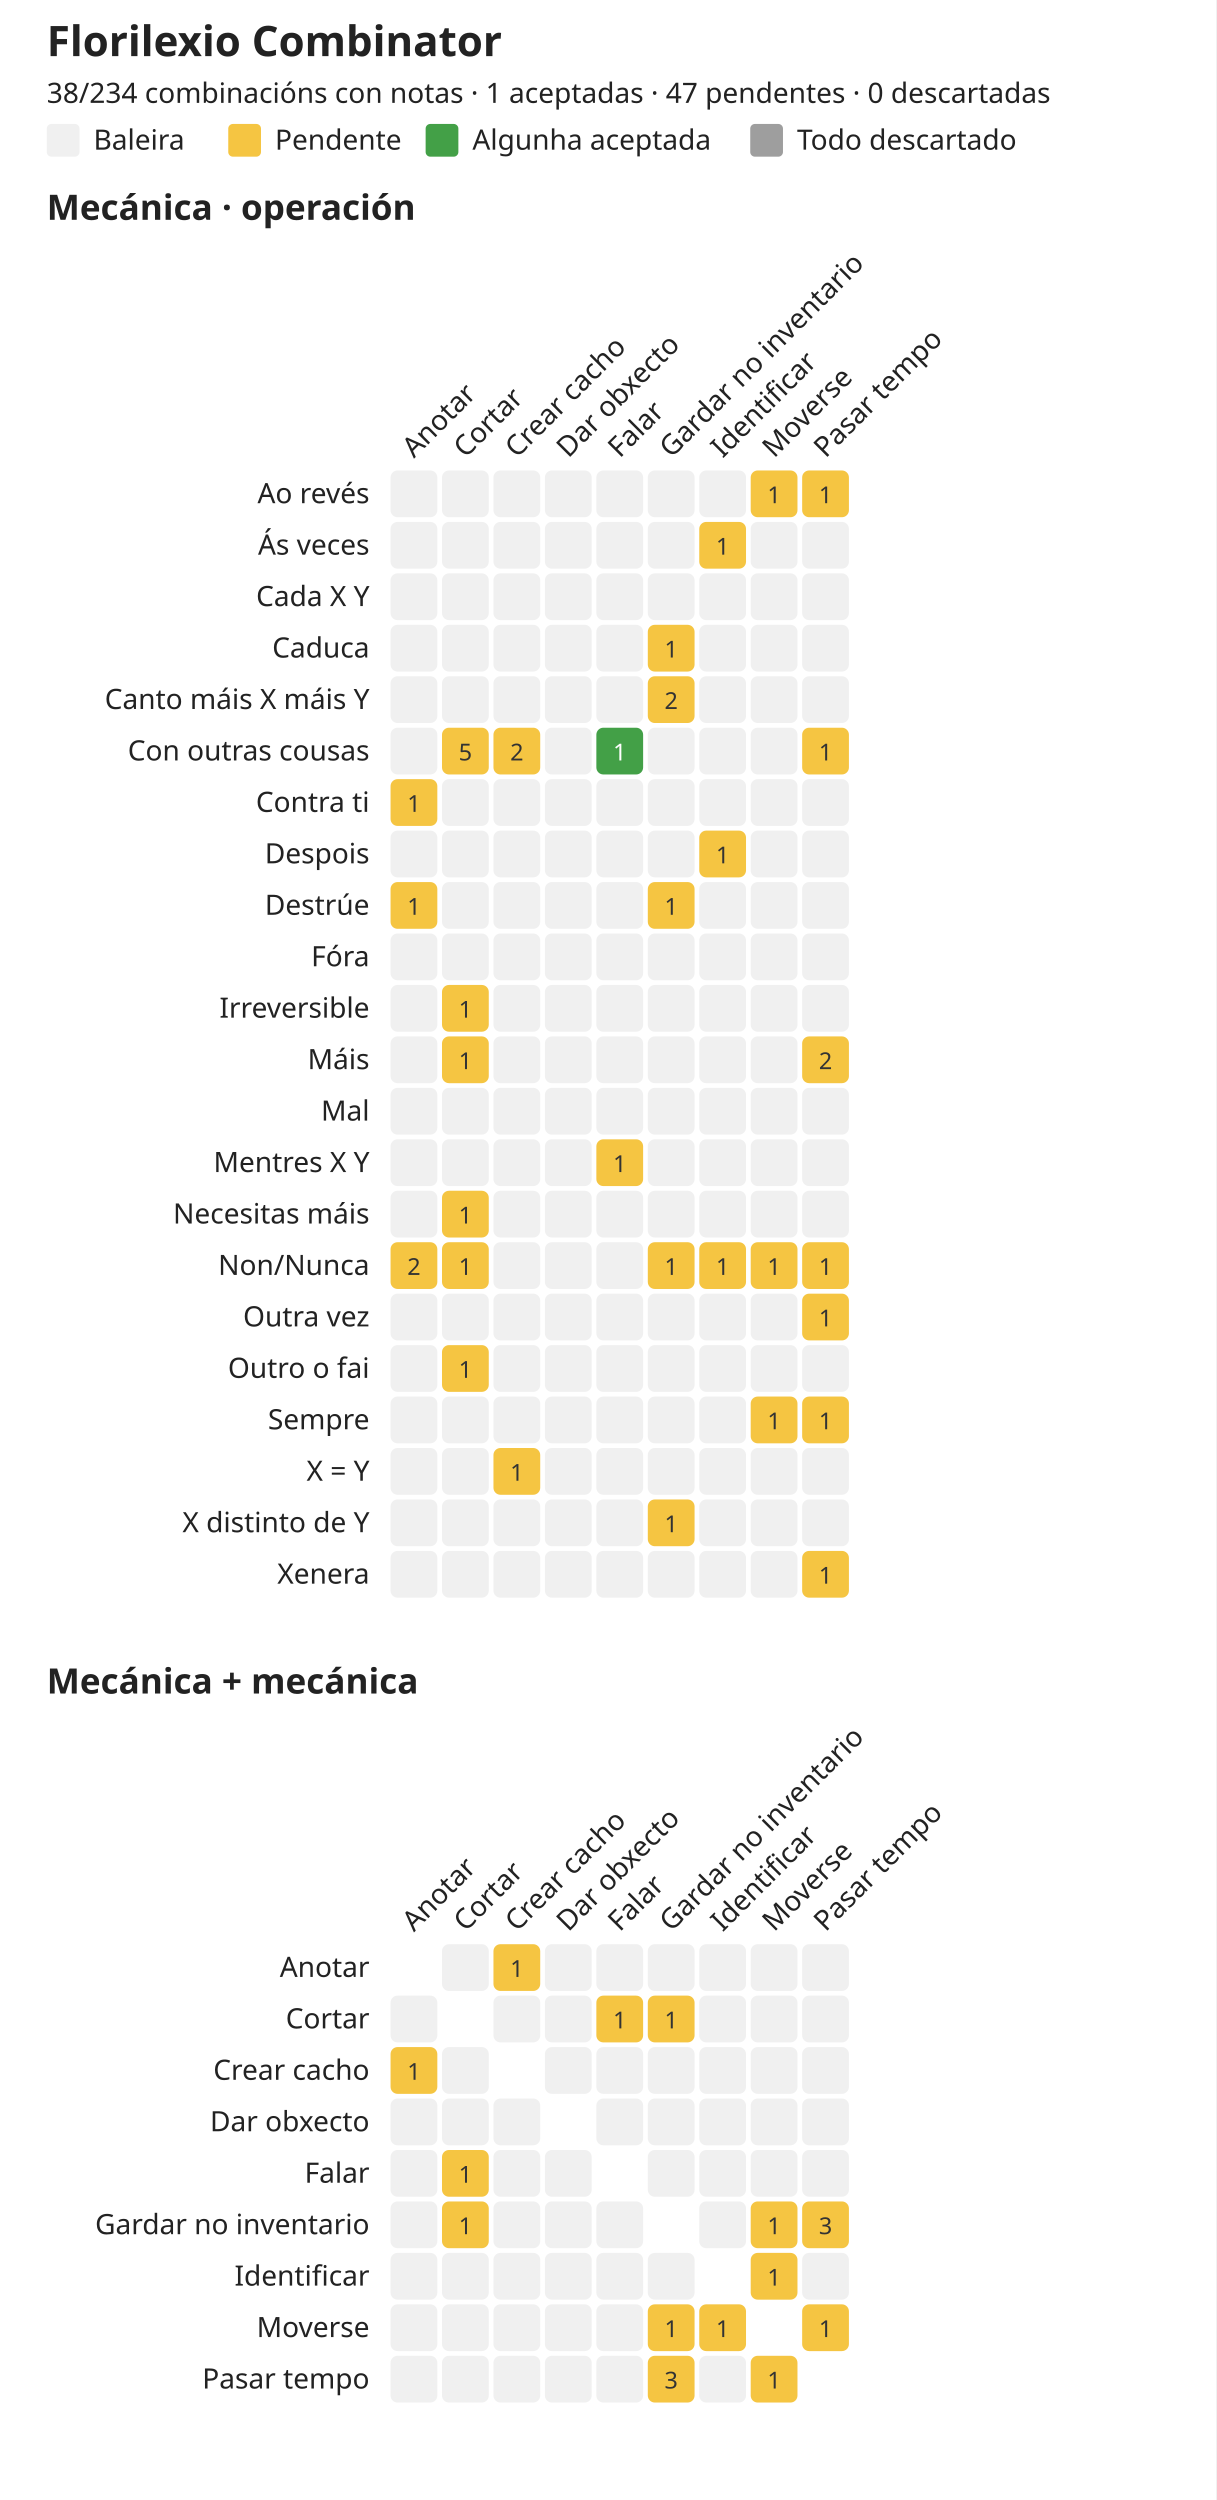
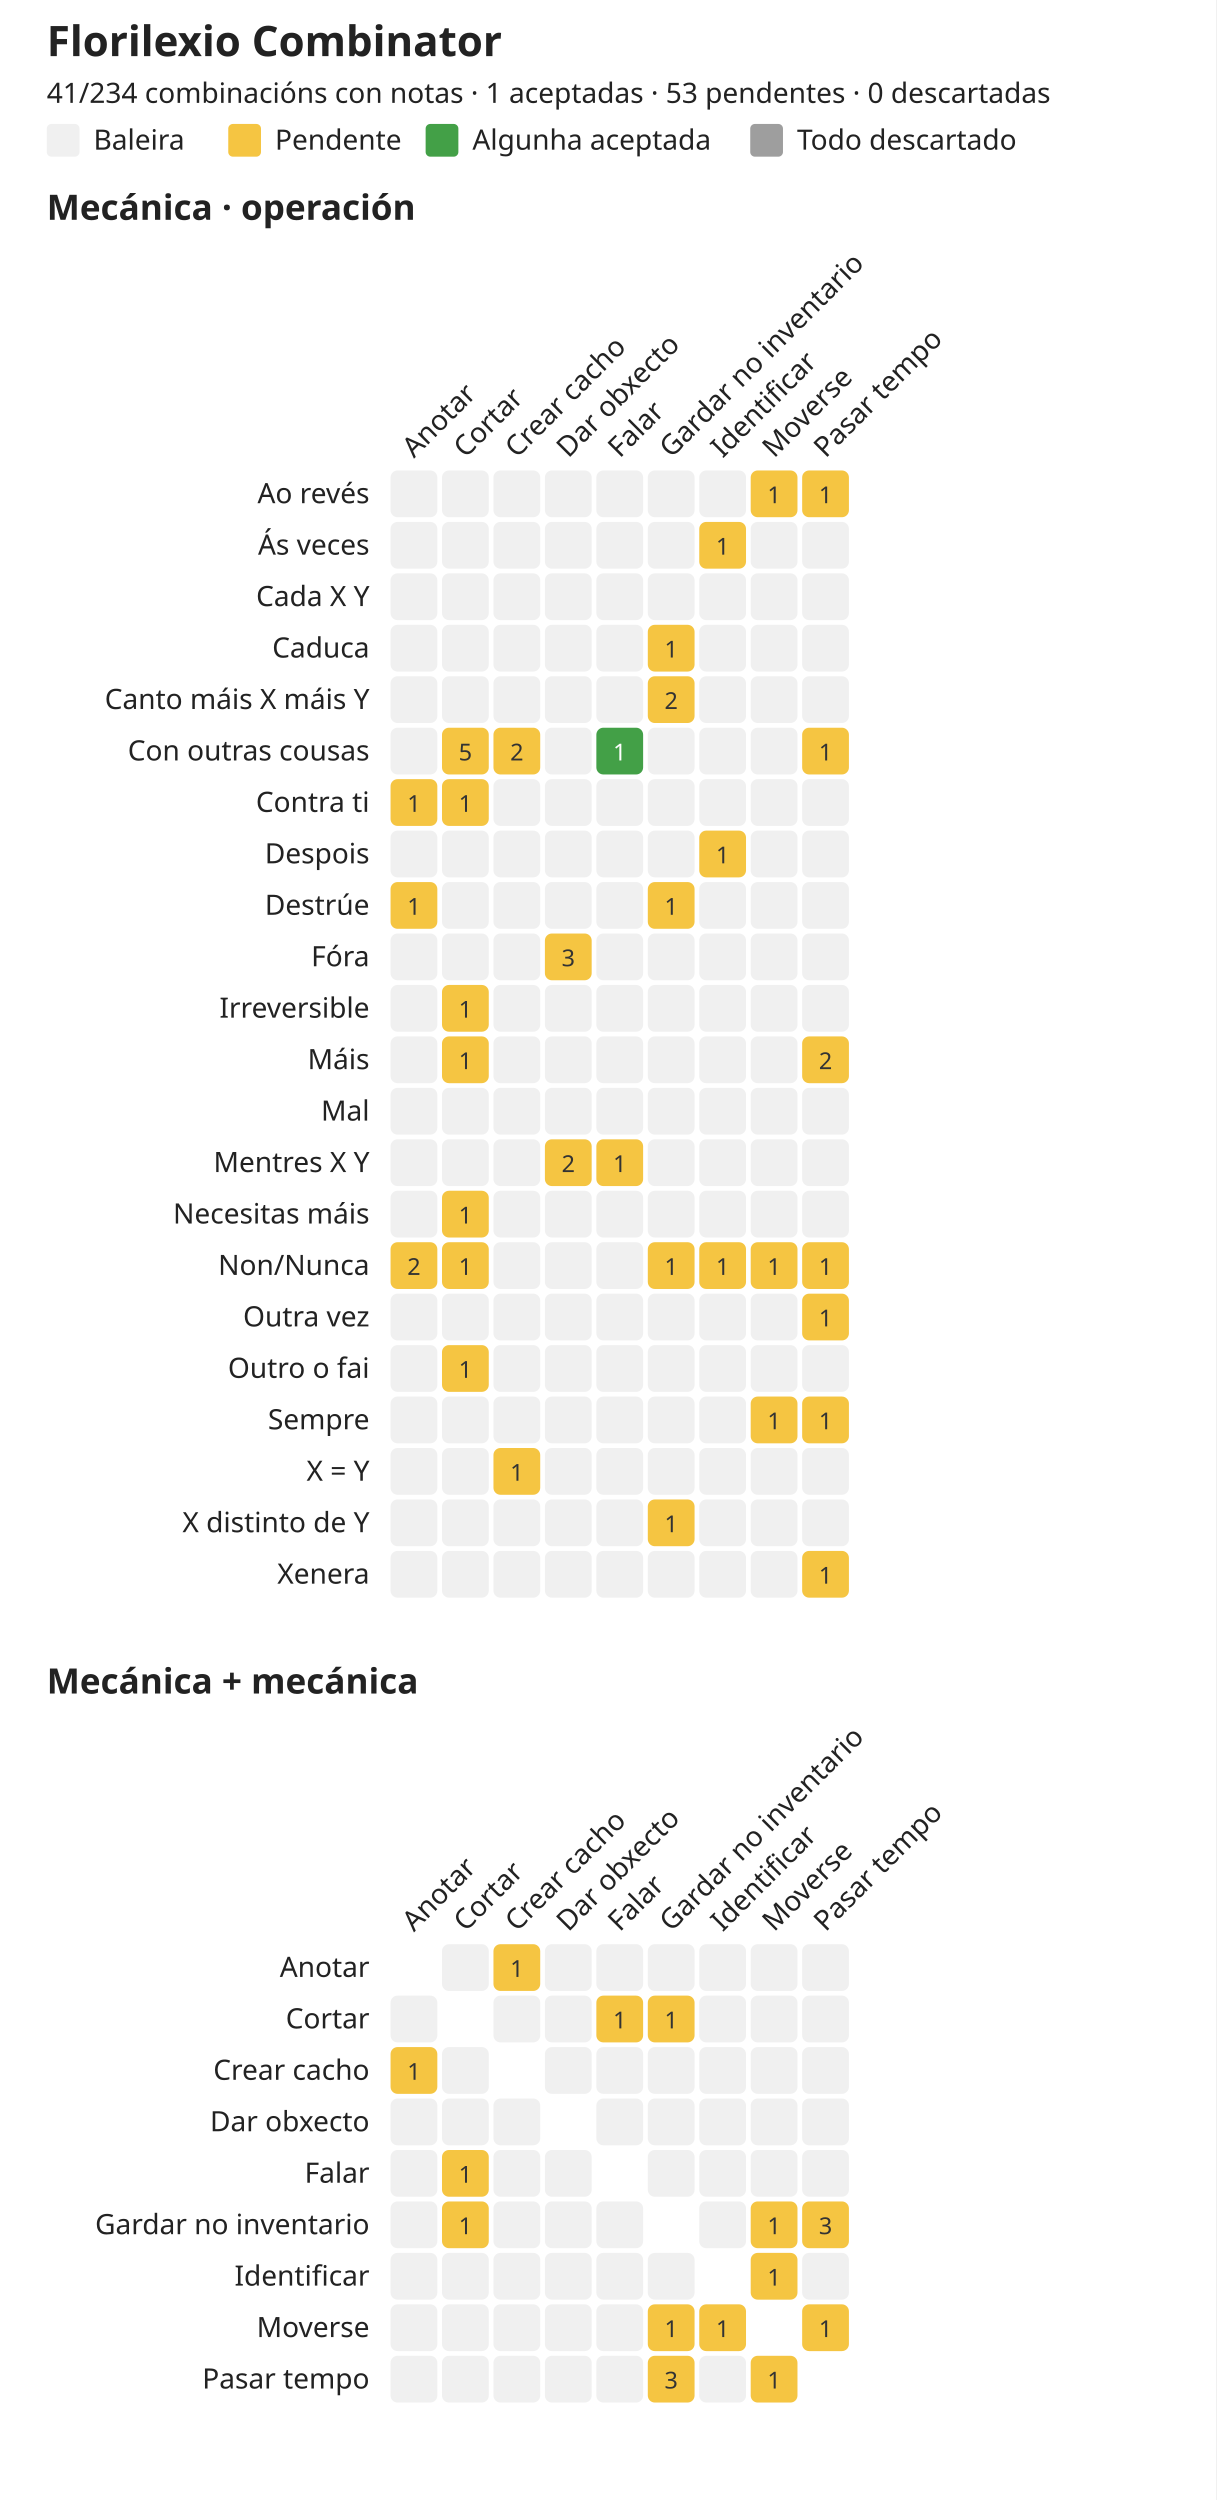
<svg xmlns="http://www.w3.org/2000/svg" width="520" height="1069" viewBox="0 0 520 1069" font-family="sans-serif" font-size="12" fill="#222">
  <rect width="100%" height="100%" fill="#fff" />
  <text x="20" y="24" font-size="18" font-weight="bold">Florilexio Combinator</text>
-   <text x="20" y="44">38/234 combinacións con notas · 1 aceptadas · 47 pendentes · 0 descartadas</text>
+   <text x="20" y="44">41/234 combinacións con notas · 1 aceptadas · 53 pendentes · 0 descartadas</text>
  <rect x="20" y="53" width="14" height="14" rx="2" fill="#f0f0f0" />
  <text x="40" y="64">Baleira</text>
  <rect x="97.6" y="53" width="14" height="14" rx="2" fill="#f5c542" />
  <text x="117.6" y="64">Pendente</text>
  <rect x="182" y="53" width="14" height="14" rx="2" fill="#43a047" />
  <text x="202" y="64">Algunha aceptada</text>
  <rect x="320.8" y="53" width="14" height="14" rx="2" fill="#9e9e9e" />
  <text x="340.8" y="64">Todo descartado</text>
  <text x="20" y="94" font-size="15" font-weight="bold">Mecánica · operación</text>
  <text x="177" y="196.167" transform="rotate(-45 177 196.1665)">Anotar</text>
  <text x="199" y="196.167" transform="rotate(-45 199 196.1665)">Cortar</text>
  <text x="221" y="196.167" transform="rotate(-45 221 196.1665)">Crear cacho</text>
  <text x="243" y="196.167" transform="rotate(-45 243 196.1665)">Dar obxecto</text>
  <text x="265" y="196.167" transform="rotate(-45 265 196.1665)">Falar</text>
  <text x="287" y="196.167" transform="rotate(-45 287 196.1665)">Gardar no inventario</text>
  <text x="309" y="196.167" transform="rotate(-45 309 196.1665)">Identificar</text>
  <text x="331" y="196.167" transform="rotate(-45 331 196.1665)">Moverse</text>
  <text x="353" y="196.167" transform="rotate(-45 353 196.1665)">Pasar tempo</text>
  <text x="158" y="215.167" text-anchor="end">Ao revés</text>
  <rect x="167" y="201.167" width="20" height="20" rx="3" fill="#f0f0f0" />
  <rect x="189" y="201.167" width="20" height="20" rx="3" fill="#f0f0f0" />
  <rect x="211" y="201.167" width="20" height="20" rx="3" fill="#f0f0f0" />
  <rect x="233" y="201.167" width="20" height="20" rx="3" fill="#f0f0f0" />
  <rect x="255" y="201.167" width="20" height="20" rx="3" fill="#f0f0f0" />
  <rect x="277" y="201.167" width="20" height="20" rx="3" fill="#f0f0f0" />
  <rect x="299" y="201.167" width="20" height="20" rx="3" fill="#f0f0f0" />
  <rect x="321" y="201.167" width="20" height="20" rx="3" fill="#f5c542" />
  <text x="331" y="215.167" text-anchor="middle" font-size="10" fill="#333" pointer-events="none">1</text>
  <rect x="343" y="201.167" width="20" height="20" rx="3" fill="#f5c542" />
  <text x="353" y="215.167" text-anchor="middle" font-size="10" fill="#333" pointer-events="none">1</text>
  <text x="158" y="237.167" text-anchor="end">Ás veces</text>
  <rect x="167" y="223.167" width="20" height="20" rx="3" fill="#f0f0f0" />
  <rect x="189" y="223.167" width="20" height="20" rx="3" fill="#f0f0f0" />
  <rect x="211" y="223.167" width="20" height="20" rx="3" fill="#f0f0f0" />
  <rect x="233" y="223.167" width="20" height="20" rx="3" fill="#f0f0f0" />
  <rect x="255" y="223.167" width="20" height="20" rx="3" fill="#f0f0f0" />
  <rect x="277" y="223.167" width="20" height="20" rx="3" fill="#f0f0f0" />
  <rect x="299" y="223.167" width="20" height="20" rx="3" fill="#f5c542" />
  <text x="309" y="237.167" text-anchor="middle" font-size="10" fill="#333" pointer-events="none">1</text>
  <rect x="321" y="223.167" width="20" height="20" rx="3" fill="#f0f0f0" />
  <rect x="343" y="223.167" width="20" height="20" rx="3" fill="#f0f0f0" />
  <text x="158" y="259.167" text-anchor="end">Cada X Y</text>
  <rect x="167" y="245.167" width="20" height="20" rx="3" fill="#f0f0f0" />
  <rect x="189" y="245.167" width="20" height="20" rx="3" fill="#f0f0f0" />
  <rect x="211" y="245.167" width="20" height="20" rx="3" fill="#f0f0f0" />
  <rect x="233" y="245.167" width="20" height="20" rx="3" fill="#f0f0f0" />
  <rect x="255" y="245.167" width="20" height="20" rx="3" fill="#f0f0f0" />
  <rect x="277" y="245.167" width="20" height="20" rx="3" fill="#f0f0f0" />
  <rect x="299" y="245.167" width="20" height="20" rx="3" fill="#f0f0f0" />
  <rect x="321" y="245.167" width="20" height="20" rx="3" fill="#f0f0f0" />
  <rect x="343" y="245.167" width="20" height="20" rx="3" fill="#f0f0f0" />
  <text x="158" y="281.167" text-anchor="end">Caduca</text>
  <rect x="167" y="267.167" width="20" height="20" rx="3" fill="#f0f0f0" />
  <rect x="189" y="267.167" width="20" height="20" rx="3" fill="#f0f0f0" />
  <rect x="211" y="267.167" width="20" height="20" rx="3" fill="#f0f0f0" />
  <rect x="233" y="267.167" width="20" height="20" rx="3" fill="#f0f0f0" />
  <rect x="255" y="267.167" width="20" height="20" rx="3" fill="#f0f0f0" />
  <rect x="277" y="267.167" width="20" height="20" rx="3" fill="#f5c542" />
  <text x="287" y="281.167" text-anchor="middle" font-size="10" fill="#333" pointer-events="none">1</text>
  <rect x="299" y="267.167" width="20" height="20" rx="3" fill="#f0f0f0" />
  <rect x="321" y="267.167" width="20" height="20" rx="3" fill="#f0f0f0" />
  <rect x="343" y="267.167" width="20" height="20" rx="3" fill="#f0f0f0" />
  <text x="158" y="303.167" text-anchor="end">Canto máis X máis Y</text>
  <rect x="167" y="289.167" width="20" height="20" rx="3" fill="#f0f0f0" />
  <rect x="189" y="289.167" width="20" height="20" rx="3" fill="#f0f0f0" />
  <rect x="211" y="289.167" width="20" height="20" rx="3" fill="#f0f0f0" />
  <rect x="233" y="289.167" width="20" height="20" rx="3" fill="#f0f0f0" />
  <rect x="255" y="289.167" width="20" height="20" rx="3" fill="#f0f0f0" />
  <rect x="277" y="289.167" width="20" height="20" rx="3" fill="#f5c542" />
  <text x="287" y="303.167" text-anchor="middle" font-size="10" fill="#333" pointer-events="none">2</text>
  <rect x="299" y="289.167" width="20" height="20" rx="3" fill="#f0f0f0" />
  <rect x="321" y="289.167" width="20" height="20" rx="3" fill="#f0f0f0" />
  <rect x="343" y="289.167" width="20" height="20" rx="3" fill="#f0f0f0" />
  <text x="158" y="325.167" text-anchor="end">Con outras cousas</text>
  <rect x="167" y="311.167" width="20" height="20" rx="3" fill="#f0f0f0" />
  <rect x="189" y="311.167" width="20" height="20" rx="3" fill="#f5c542" />
  <text x="199" y="325.167" text-anchor="middle" font-size="10" fill="#333" pointer-events="none">5</text>
  <rect x="211" y="311.167" width="20" height="20" rx="3" fill="#f5c542" />
  <text x="221" y="325.167" text-anchor="middle" font-size="10" fill="#333" pointer-events="none">2</text>
  <rect x="233" y="311.167" width="20" height="20" rx="3" fill="#f0f0f0" />
  <rect x="255" y="311.167" width="20" height="20" rx="3" fill="#43a047" />
  <text x="265" y="325.167" text-anchor="middle" font-size="10" fill="#fff" pointer-events="none">1</text>
  <rect x="277" y="311.167" width="20" height="20" rx="3" fill="#f0f0f0" />
  <rect x="299" y="311.167" width="20" height="20" rx="3" fill="#f0f0f0" />
  <rect x="321" y="311.167" width="20" height="20" rx="3" fill="#f0f0f0" />
  <rect x="343" y="311.167" width="20" height="20" rx="3" fill="#f5c542" />
  <text x="353" y="325.167" text-anchor="middle" font-size="10" fill="#333" pointer-events="none">1</text>
  <text x="158" y="347.167" text-anchor="end">Contra ti</text>
  <rect x="167" y="333.167" width="20" height="20" rx="3" fill="#f5c542" />
  <text x="177" y="347.167" text-anchor="middle" font-size="10" fill="#333" pointer-events="none">1</text>
-   <rect x="189" y="333.167" width="20" height="20" rx="3" fill="#f0f0f0" />
+   <rect x="189" y="333.167" width="20" height="20" rx="3" fill="#f5c542" />
+   <text x="199" y="347.167" text-anchor="middle" font-size="10" fill="#333" pointer-events="none">1</text>
  <rect x="211" y="333.167" width="20" height="20" rx="3" fill="#f0f0f0" />
  <rect x="233" y="333.167" width="20" height="20" rx="3" fill="#f0f0f0" />
  <rect x="255" y="333.167" width="20" height="20" rx="3" fill="#f0f0f0" />
  <rect x="277" y="333.167" width="20" height="20" rx="3" fill="#f0f0f0" />
  <rect x="299" y="333.167" width="20" height="20" rx="3" fill="#f0f0f0" />
  <rect x="321" y="333.167" width="20" height="20" rx="3" fill="#f0f0f0" />
  <rect x="343" y="333.167" width="20" height="20" rx="3" fill="#f0f0f0" />
  <text x="158" y="369.167" text-anchor="end">Despois</text>
  <rect x="167" y="355.167" width="20" height="20" rx="3" fill="#f0f0f0" />
  <rect x="189" y="355.167" width="20" height="20" rx="3" fill="#f0f0f0" />
  <rect x="211" y="355.167" width="20" height="20" rx="3" fill="#f0f0f0" />
  <rect x="233" y="355.167" width="20" height="20" rx="3" fill="#f0f0f0" />
  <rect x="255" y="355.167" width="20" height="20" rx="3" fill="#f0f0f0" />
  <rect x="277" y="355.167" width="20" height="20" rx="3" fill="#f0f0f0" />
  <rect x="299" y="355.167" width="20" height="20" rx="3" fill="#f5c542" />
  <text x="309" y="369.167" text-anchor="middle" font-size="10" fill="#333" pointer-events="none">1</text>
  <rect x="321" y="355.167" width="20" height="20" rx="3" fill="#f0f0f0" />
  <rect x="343" y="355.167" width="20" height="20" rx="3" fill="#f0f0f0" />
  <text x="158" y="391.167" text-anchor="end">Destrúe</text>
  <rect x="167" y="377.167" width="20" height="20" rx="3" fill="#f5c542" />
  <text x="177" y="391.167" text-anchor="middle" font-size="10" fill="#333" pointer-events="none">1</text>
  <rect x="189" y="377.167" width="20" height="20" rx="3" fill="#f0f0f0" />
  <rect x="211" y="377.167" width="20" height="20" rx="3" fill="#f0f0f0" />
  <rect x="233" y="377.167" width="20" height="20" rx="3" fill="#f0f0f0" />
  <rect x="255" y="377.167" width="20" height="20" rx="3" fill="#f0f0f0" />
  <rect x="277" y="377.167" width="20" height="20" rx="3" fill="#f5c542" />
  <text x="287" y="391.167" text-anchor="middle" font-size="10" fill="#333" pointer-events="none">1</text>
  <rect x="299" y="377.167" width="20" height="20" rx="3" fill="#f0f0f0" />
  <rect x="321" y="377.167" width="20" height="20" rx="3" fill="#f0f0f0" />
  <rect x="343" y="377.167" width="20" height="20" rx="3" fill="#f0f0f0" />
  <text x="158" y="413.167" text-anchor="end">Fóra</text>
  <rect x="167" y="399.167" width="20" height="20" rx="3" fill="#f0f0f0" />
  <rect x="189" y="399.167" width="20" height="20" rx="3" fill="#f0f0f0" />
  <rect x="211" y="399.167" width="20" height="20" rx="3" fill="#f0f0f0" />
-   <rect x="233" y="399.167" width="20" height="20" rx="3" fill="#f0f0f0" />
+   <rect x="233" y="399.167" width="20" height="20" rx="3" fill="#f5c542" />
+   <text x="243" y="413.167" text-anchor="middle" font-size="10" fill="#333" pointer-events="none">3</text>
  <rect x="255" y="399.167" width="20" height="20" rx="3" fill="#f0f0f0" />
  <rect x="277" y="399.167" width="20" height="20" rx="3" fill="#f0f0f0" />
  <rect x="299" y="399.167" width="20" height="20" rx="3" fill="#f0f0f0" />
  <rect x="321" y="399.167" width="20" height="20" rx="3" fill="#f0f0f0" />
  <rect x="343" y="399.167" width="20" height="20" rx="3" fill="#f0f0f0" />
  <text x="158" y="435.167" text-anchor="end">Irreversible</text>
  <rect x="167" y="421.167" width="20" height="20" rx="3" fill="#f0f0f0" />
  <rect x="189" y="421.167" width="20" height="20" rx="3" fill="#f5c542" />
  <text x="199" y="435.167" text-anchor="middle" font-size="10" fill="#333" pointer-events="none">1</text>
  <rect x="211" y="421.167" width="20" height="20" rx="3" fill="#f0f0f0" />
  <rect x="233" y="421.167" width="20" height="20" rx="3" fill="#f0f0f0" />
  <rect x="255" y="421.167" width="20" height="20" rx="3" fill="#f0f0f0" />
  <rect x="277" y="421.167" width="20" height="20" rx="3" fill="#f0f0f0" />
  <rect x="299" y="421.167" width="20" height="20" rx="3" fill="#f0f0f0" />
  <rect x="321" y="421.167" width="20" height="20" rx="3" fill="#f0f0f0" />
  <rect x="343" y="421.167" width="20" height="20" rx="3" fill="#f0f0f0" />
  <text x="158" y="457.167" text-anchor="end">Máis</text>
  <rect x="167" y="443.167" width="20" height="20" rx="3" fill="#f0f0f0" />
  <rect x="189" y="443.167" width="20" height="20" rx="3" fill="#f5c542" />
  <text x="199" y="457.167" text-anchor="middle" font-size="10" fill="#333" pointer-events="none">1</text>
  <rect x="211" y="443.167" width="20" height="20" rx="3" fill="#f0f0f0" />
  <rect x="233" y="443.167" width="20" height="20" rx="3" fill="#f0f0f0" />
  <rect x="255" y="443.167" width="20" height="20" rx="3" fill="#f0f0f0" />
  <rect x="277" y="443.167" width="20" height="20" rx="3" fill="#f0f0f0" />
  <rect x="299" y="443.167" width="20" height="20" rx="3" fill="#f0f0f0" />
  <rect x="321" y="443.167" width="20" height="20" rx="3" fill="#f0f0f0" />
  <rect x="343" y="443.167" width="20" height="20" rx="3" fill="#f5c542" />
  <text x="353" y="457.167" text-anchor="middle" font-size="10" fill="#333" pointer-events="none">2</text>
  <text x="158" y="479.167" text-anchor="end">Mal</text>
  <rect x="167" y="465.167" width="20" height="20" rx="3" fill="#f0f0f0" />
  <rect x="189" y="465.167" width="20" height="20" rx="3" fill="#f0f0f0" />
  <rect x="211" y="465.167" width="20" height="20" rx="3" fill="#f0f0f0" />
  <rect x="233" y="465.167" width="20" height="20" rx="3" fill="#f0f0f0" />
  <rect x="255" y="465.167" width="20" height="20" rx="3" fill="#f0f0f0" />
  <rect x="277" y="465.167" width="20" height="20" rx="3" fill="#f0f0f0" />
  <rect x="299" y="465.167" width="20" height="20" rx="3" fill="#f0f0f0" />
  <rect x="321" y="465.167" width="20" height="20" rx="3" fill="#f0f0f0" />
  <rect x="343" y="465.167" width="20" height="20" rx="3" fill="#f0f0f0" />
  <text x="158" y="501.167" text-anchor="end">Mentres X Y</text>
  <rect x="167" y="487.167" width="20" height="20" rx="3" fill="#f0f0f0" />
  <rect x="189" y="487.167" width="20" height="20" rx="3" fill="#f0f0f0" />
  <rect x="211" y="487.167" width="20" height="20" rx="3" fill="#f0f0f0" />
-   <rect x="233" y="487.167" width="20" height="20" rx="3" fill="#f0f0f0" />
+   <rect x="233" y="487.167" width="20" height="20" rx="3" fill="#f5c542" />
+   <text x="243" y="501.167" text-anchor="middle" font-size="10" fill="#333" pointer-events="none">2</text>
  <rect x="255" y="487.167" width="20" height="20" rx="3" fill="#f5c542" />
  <text x="265" y="501.167" text-anchor="middle" font-size="10" fill="#333" pointer-events="none">1</text>
  <rect x="277" y="487.167" width="20" height="20" rx="3" fill="#f0f0f0" />
  <rect x="299" y="487.167" width="20" height="20" rx="3" fill="#f0f0f0" />
  <rect x="321" y="487.167" width="20" height="20" rx="3" fill="#f0f0f0" />
  <rect x="343" y="487.167" width="20" height="20" rx="3" fill="#f0f0f0" />
  <text x="158" y="523.167" text-anchor="end">Necesitas máis</text>
  <rect x="167" y="509.167" width="20" height="20" rx="3" fill="#f0f0f0" />
  <rect x="189" y="509.167" width="20" height="20" rx="3" fill="#f5c542" />
  <text x="199" y="523.167" text-anchor="middle" font-size="10" fill="#333" pointer-events="none">1</text>
  <rect x="211" y="509.167" width="20" height="20" rx="3" fill="#f0f0f0" />
  <rect x="233" y="509.167" width="20" height="20" rx="3" fill="#f0f0f0" />
  <rect x="255" y="509.167" width="20" height="20" rx="3" fill="#f0f0f0" />
  <rect x="277" y="509.167" width="20" height="20" rx="3" fill="#f0f0f0" />
  <rect x="299" y="509.167" width="20" height="20" rx="3" fill="#f0f0f0" />
  <rect x="321" y="509.167" width="20" height="20" rx="3" fill="#f0f0f0" />
  <rect x="343" y="509.167" width="20" height="20" rx="3" fill="#f0f0f0" />
  <text x="158" y="545.167" text-anchor="end">Non/Nunca</text>
  <rect x="167" y="531.167" width="20" height="20" rx="3" fill="#f5c542" />
  <text x="177" y="545.167" text-anchor="middle" font-size="10" fill="#333" pointer-events="none">2</text>
  <rect x="189" y="531.167" width="20" height="20" rx="3" fill="#f5c542" />
  <text x="199" y="545.167" text-anchor="middle" font-size="10" fill="#333" pointer-events="none">1</text>
  <rect x="211" y="531.167" width="20" height="20" rx="3" fill="#f0f0f0" />
  <rect x="233" y="531.167" width="20" height="20" rx="3" fill="#f0f0f0" />
  <rect x="255" y="531.167" width="20" height="20" rx="3" fill="#f0f0f0" />
  <rect x="277" y="531.167" width="20" height="20" rx="3" fill="#f5c542" />
  <text x="287" y="545.167" text-anchor="middle" font-size="10" fill="#333" pointer-events="none">1</text>
  <rect x="299" y="531.167" width="20" height="20" rx="3" fill="#f5c542" />
  <text x="309" y="545.167" text-anchor="middle" font-size="10" fill="#333" pointer-events="none">1</text>
  <rect x="321" y="531.167" width="20" height="20" rx="3" fill="#f5c542" />
  <text x="331" y="545.167" text-anchor="middle" font-size="10" fill="#333" pointer-events="none">1</text>
  <rect x="343" y="531.167" width="20" height="20" rx="3" fill="#f5c542" />
  <text x="353" y="545.167" text-anchor="middle" font-size="10" fill="#333" pointer-events="none">1</text>
  <text x="158" y="567.167" text-anchor="end">Outra vez</text>
  <rect x="167" y="553.167" width="20" height="20" rx="3" fill="#f0f0f0" />
  <rect x="189" y="553.167" width="20" height="20" rx="3" fill="#f0f0f0" />
  <rect x="211" y="553.167" width="20" height="20" rx="3" fill="#f0f0f0" />
  <rect x="233" y="553.167" width="20" height="20" rx="3" fill="#f0f0f0" />
  <rect x="255" y="553.167" width="20" height="20" rx="3" fill="#f0f0f0" />
  <rect x="277" y="553.167" width="20" height="20" rx="3" fill="#f0f0f0" />
  <rect x="299" y="553.167" width="20" height="20" rx="3" fill="#f0f0f0" />
  <rect x="321" y="553.167" width="20" height="20" rx="3" fill="#f0f0f0" />
  <rect x="343" y="553.167" width="20" height="20" rx="3" fill="#f5c542" />
  <text x="353" y="567.167" text-anchor="middle" font-size="10" fill="#333" pointer-events="none">1</text>
  <text x="158" y="589.167" text-anchor="end">Outro o fai</text>
  <rect x="167" y="575.167" width="20" height="20" rx="3" fill="#f0f0f0" />
  <rect x="189" y="575.167" width="20" height="20" rx="3" fill="#f5c542" />
  <text x="199" y="589.167" text-anchor="middle" font-size="10" fill="#333" pointer-events="none">1</text>
  <rect x="211" y="575.167" width="20" height="20" rx="3" fill="#f0f0f0" />
  <rect x="233" y="575.167" width="20" height="20" rx="3" fill="#f0f0f0" />
  <rect x="255" y="575.167" width="20" height="20" rx="3" fill="#f0f0f0" />
  <rect x="277" y="575.167" width="20" height="20" rx="3" fill="#f0f0f0" />
  <rect x="299" y="575.167" width="20" height="20" rx="3" fill="#f0f0f0" />
  <rect x="321" y="575.167" width="20" height="20" rx="3" fill="#f0f0f0" />
  <rect x="343" y="575.167" width="20" height="20" rx="3" fill="#f0f0f0" />
  <text x="158" y="611.167" text-anchor="end">Sempre</text>
  <rect x="167" y="597.167" width="20" height="20" rx="3" fill="#f0f0f0" />
  <rect x="189" y="597.167" width="20" height="20" rx="3" fill="#f0f0f0" />
  <rect x="211" y="597.167" width="20" height="20" rx="3" fill="#f0f0f0" />
  <rect x="233" y="597.167" width="20" height="20" rx="3" fill="#f0f0f0" />
  <rect x="255" y="597.167" width="20" height="20" rx="3" fill="#f0f0f0" />
  <rect x="277" y="597.167" width="20" height="20" rx="3" fill="#f0f0f0" />
  <rect x="299" y="597.167" width="20" height="20" rx="3" fill="#f0f0f0" />
  <rect x="321" y="597.167" width="20" height="20" rx="3" fill="#f5c542" />
  <text x="331" y="611.167" text-anchor="middle" font-size="10" fill="#333" pointer-events="none">1</text>
  <rect x="343" y="597.167" width="20" height="20" rx="3" fill="#f5c542" />
  <text x="353" y="611.167" text-anchor="middle" font-size="10" fill="#333" pointer-events="none">1</text>
  <text x="158" y="633.167" text-anchor="end">X = Y</text>
  <rect x="167" y="619.167" width="20" height="20" rx="3" fill="#f0f0f0" />
  <rect x="189" y="619.167" width="20" height="20" rx="3" fill="#f0f0f0" />
  <rect x="211" y="619.167" width="20" height="20" rx="3" fill="#f5c542" />
  <text x="221" y="633.167" text-anchor="middle" font-size="10" fill="#333" pointer-events="none">1</text>
  <rect x="233" y="619.167" width="20" height="20" rx="3" fill="#f0f0f0" />
  <rect x="255" y="619.167" width="20" height="20" rx="3" fill="#f0f0f0" />
  <rect x="277" y="619.167" width="20" height="20" rx="3" fill="#f0f0f0" />
  <rect x="299" y="619.167" width="20" height="20" rx="3" fill="#f0f0f0" />
  <rect x="321" y="619.167" width="20" height="20" rx="3" fill="#f0f0f0" />
  <rect x="343" y="619.167" width="20" height="20" rx="3" fill="#f0f0f0" />
  <text x="158" y="655.167" text-anchor="end">X distinto de Y</text>
  <rect x="167" y="641.167" width="20" height="20" rx="3" fill="#f0f0f0" />
  <rect x="189" y="641.167" width="20" height="20" rx="3" fill="#f0f0f0" />
  <rect x="211" y="641.167" width="20" height="20" rx="3" fill="#f0f0f0" />
  <rect x="233" y="641.167" width="20" height="20" rx="3" fill="#f0f0f0" />
  <rect x="255" y="641.167" width="20" height="20" rx="3" fill="#f0f0f0" />
  <rect x="277" y="641.167" width="20" height="20" rx="3" fill="#f5c542" />
  <text x="287" y="655.167" text-anchor="middle" font-size="10" fill="#333" pointer-events="none">1</text>
  <rect x="299" y="641.167" width="20" height="20" rx="3" fill="#f0f0f0" />
  <rect x="321" y="641.167" width="20" height="20" rx="3" fill="#f0f0f0" />
  <rect x="343" y="641.167" width="20" height="20" rx="3" fill="#f0f0f0" />
  <text x="158" y="677.167" text-anchor="end">Xenera</text>
  <rect x="167" y="663.167" width="20" height="20" rx="3" fill="#f0f0f0" />
  <rect x="189" y="663.167" width="20" height="20" rx="3" fill="#f0f0f0" />
  <rect x="211" y="663.167" width="20" height="20" rx="3" fill="#f0f0f0" />
  <rect x="233" y="663.167" width="20" height="20" rx="3" fill="#f0f0f0" />
  <rect x="255" y="663.167" width="20" height="20" rx="3" fill="#f0f0f0" />
  <rect x="277" y="663.167" width="20" height="20" rx="3" fill="#f0f0f0" />
  <rect x="299" y="663.167" width="20" height="20" rx="3" fill="#f0f0f0" />
  <rect x="321" y="663.167" width="20" height="20" rx="3" fill="#f0f0f0" />
  <rect x="343" y="663.167" width="20" height="20" rx="3" fill="#f5c542" />
  <text x="353" y="677.167" text-anchor="middle" font-size="10" fill="#333" pointer-events="none">1</text>
  <text x="20" y="724.167" font-size="15" font-weight="bold">Mecánica + mecánica</text>
  <text x="177" y="826.333" transform="rotate(-45 177 826.333)">Anotar</text>
  <text x="199" y="826.333" transform="rotate(-45 199 826.333)">Cortar</text>
  <text x="221" y="826.333" transform="rotate(-45 221 826.333)">Crear cacho</text>
  <text x="243" y="826.333" transform="rotate(-45 243 826.333)">Dar obxecto</text>
  <text x="265" y="826.333" transform="rotate(-45 265 826.333)">Falar</text>
  <text x="287" y="826.333" transform="rotate(-45 287 826.333)">Gardar no inventario</text>
  <text x="309" y="826.333" transform="rotate(-45 309 826.333)">Identificar</text>
  <text x="331" y="826.333" transform="rotate(-45 331 826.333)">Moverse</text>
  <text x="353" y="826.333" transform="rotate(-45 353 826.333)">Pasar tempo</text>
  <text x="158" y="845.333" text-anchor="end">Anotar</text>
  <rect x="189" y="831.333" width="20" height="20" rx="3" fill="#f0f0f0" />
  <rect x="211" y="831.333" width="20" height="20" rx="3" fill="#f5c542" />
  <text x="221" y="845.333" text-anchor="middle" font-size="10" fill="#333" pointer-events="none">1</text>
  <rect x="233" y="831.333" width="20" height="20" rx="3" fill="#f0f0f0" />
  <rect x="255" y="831.333" width="20" height="20" rx="3" fill="#f0f0f0" />
  <rect x="277" y="831.333" width="20" height="20" rx="3" fill="#f0f0f0" />
  <rect x="299" y="831.333" width="20" height="20" rx="3" fill="#f0f0f0" />
  <rect x="321" y="831.333" width="20" height="20" rx="3" fill="#f0f0f0" />
  <rect x="343" y="831.333" width="20" height="20" rx="3" fill="#f0f0f0" />
  <text x="158" y="867.333" text-anchor="end">Cortar</text>
  <rect x="167" y="853.333" width="20" height="20" rx="3" fill="#f0f0f0" />
  <rect x="211" y="853.333" width="20" height="20" rx="3" fill="#f0f0f0" />
  <rect x="233" y="853.333" width="20" height="20" rx="3" fill="#f0f0f0" />
  <rect x="255" y="853.333" width="20" height="20" rx="3" fill="#f5c542" />
  <text x="265" y="867.333" text-anchor="middle" font-size="10" fill="#333" pointer-events="none">1</text>
  <rect x="277" y="853.333" width="20" height="20" rx="3" fill="#f5c542" />
  <text x="287" y="867.333" text-anchor="middle" font-size="10" fill="#333" pointer-events="none">1</text>
  <rect x="299" y="853.333" width="20" height="20" rx="3" fill="#f0f0f0" />
  <rect x="321" y="853.333" width="20" height="20" rx="3" fill="#f0f0f0" />
  <rect x="343" y="853.333" width="20" height="20" rx="3" fill="#f0f0f0" />
  <text x="158" y="889.333" text-anchor="end">Crear cacho</text>
  <rect x="167" y="875.333" width="20" height="20" rx="3" fill="#f5c542" />
  <text x="177" y="889.333" text-anchor="middle" font-size="10" fill="#333" pointer-events="none">1</text>
  <rect x="189" y="875.333" width="20" height="20" rx="3" fill="#f0f0f0" />
  <rect x="233" y="875.333" width="20" height="20" rx="3" fill="#f0f0f0" />
  <rect x="255" y="875.333" width="20" height="20" rx="3" fill="#f0f0f0" />
  <rect x="277" y="875.333" width="20" height="20" rx="3" fill="#f0f0f0" />
  <rect x="299" y="875.333" width="20" height="20" rx="3" fill="#f0f0f0" />
  <rect x="321" y="875.333" width="20" height="20" rx="3" fill="#f0f0f0" />
  <rect x="343" y="875.333" width="20" height="20" rx="3" fill="#f0f0f0" />
  <text x="158" y="911.333" text-anchor="end">Dar obxecto</text>
  <rect x="167" y="897.333" width="20" height="20" rx="3" fill="#f0f0f0" />
  <rect x="189" y="897.333" width="20" height="20" rx="3" fill="#f0f0f0" />
  <rect x="211" y="897.333" width="20" height="20" rx="3" fill="#f0f0f0" />
  <rect x="255" y="897.333" width="20" height="20" rx="3" fill="#f0f0f0" />
  <rect x="277" y="897.333" width="20" height="20" rx="3" fill="#f0f0f0" />
  <rect x="299" y="897.333" width="20" height="20" rx="3" fill="#f0f0f0" />
  <rect x="321" y="897.333" width="20" height="20" rx="3" fill="#f0f0f0" />
  <rect x="343" y="897.333" width="20" height="20" rx="3" fill="#f0f0f0" />
  <text x="158" y="933.333" text-anchor="end">Falar</text>
  <rect x="167" y="919.333" width="20" height="20" rx="3" fill="#f0f0f0" />
  <rect x="189" y="919.333" width="20" height="20" rx="3" fill="#f5c542" />
  <text x="199" y="933.333" text-anchor="middle" font-size="10" fill="#333" pointer-events="none">1</text>
  <rect x="211" y="919.333" width="20" height="20" rx="3" fill="#f0f0f0" />
  <rect x="233" y="919.333" width="20" height="20" rx="3" fill="#f0f0f0" />
  <rect x="277" y="919.333" width="20" height="20" rx="3" fill="#f0f0f0" />
  <rect x="299" y="919.333" width="20" height="20" rx="3" fill="#f0f0f0" />
  <rect x="321" y="919.333" width="20" height="20" rx="3" fill="#f0f0f0" />
  <rect x="343" y="919.333" width="20" height="20" rx="3" fill="#f0f0f0" />
  <text x="158" y="955.333" text-anchor="end">Gardar no inventario</text>
  <rect x="167" y="941.333" width="20" height="20" rx="3" fill="#f0f0f0" />
  <rect x="189" y="941.333" width="20" height="20" rx="3" fill="#f5c542" />
  <text x="199" y="955.333" text-anchor="middle" font-size="10" fill="#333" pointer-events="none">1</text>
  <rect x="211" y="941.333" width="20" height="20" rx="3" fill="#f0f0f0" />
  <rect x="233" y="941.333" width="20" height="20" rx="3" fill="#f0f0f0" />
  <rect x="255" y="941.333" width="20" height="20" rx="3" fill="#f0f0f0" />
  <rect x="299" y="941.333" width="20" height="20" rx="3" fill="#f0f0f0" />
  <rect x="321" y="941.333" width="20" height="20" rx="3" fill="#f5c542" />
  <text x="331" y="955.333" text-anchor="middle" font-size="10" fill="#333" pointer-events="none">1</text>
  <rect x="343" y="941.333" width="20" height="20" rx="3" fill="#f5c542" />
  <text x="353" y="955.333" text-anchor="middle" font-size="10" fill="#333" pointer-events="none">3</text>
  <text x="158" y="977.333" text-anchor="end">Identificar</text>
  <rect x="167" y="963.333" width="20" height="20" rx="3" fill="#f0f0f0" />
  <rect x="189" y="963.333" width="20" height="20" rx="3" fill="#f0f0f0" />
  <rect x="211" y="963.333" width="20" height="20" rx="3" fill="#f0f0f0" />
  <rect x="233" y="963.333" width="20" height="20" rx="3" fill="#f0f0f0" />
  <rect x="255" y="963.333" width="20" height="20" rx="3" fill="#f0f0f0" />
  <rect x="277" y="963.333" width="20" height="20" rx="3" fill="#f0f0f0" />
  <rect x="321" y="963.333" width="20" height="20" rx="3" fill="#f5c542" />
  <text x="331" y="977.333" text-anchor="middle" font-size="10" fill="#333" pointer-events="none">1</text>
  <rect x="343" y="963.333" width="20" height="20" rx="3" fill="#f0f0f0" />
  <text x="158" y="999.333" text-anchor="end">Moverse</text>
  <rect x="167" y="985.333" width="20" height="20" rx="3" fill="#f0f0f0" />
  <rect x="189" y="985.333" width="20" height="20" rx="3" fill="#f0f0f0" />
  <rect x="211" y="985.333" width="20" height="20" rx="3" fill="#f0f0f0" />
  <rect x="233" y="985.333" width="20" height="20" rx="3" fill="#f0f0f0" />
  <rect x="255" y="985.333" width="20" height="20" rx="3" fill="#f0f0f0" />
  <rect x="277" y="985.333" width="20" height="20" rx="3" fill="#f5c542" />
  <text x="287" y="999.333" text-anchor="middle" font-size="10" fill="#333" pointer-events="none">1</text>
  <rect x="299" y="985.333" width="20" height="20" rx="3" fill="#f5c542" />
  <text x="309" y="999.333" text-anchor="middle" font-size="10" fill="#333" pointer-events="none">1</text>
  <rect x="343" y="985.333" width="20" height="20" rx="3" fill="#f5c542" />
  <text x="353" y="999.333" text-anchor="middle" font-size="10" fill="#333" pointer-events="none">1</text>
  <text x="158" y="1021.333" text-anchor="end">Pasar tempo</text>
  <rect x="167" y="1007.333" width="20" height="20" rx="3" fill="#f0f0f0" />
  <rect x="189" y="1007.333" width="20" height="20" rx="3" fill="#f0f0f0" />
  <rect x="211" y="1007.333" width="20" height="20" rx="3" fill="#f0f0f0" />
  <rect x="233" y="1007.333" width="20" height="20" rx="3" fill="#f0f0f0" />
  <rect x="255" y="1007.333" width="20" height="20" rx="3" fill="#f0f0f0" />
  <rect x="277" y="1007.333" width="20" height="20" rx="3" fill="#f5c542" />
  <text x="287" y="1021.333" text-anchor="middle" font-size="10" fill="#333" pointer-events="none">3</text>
  <rect x="299" y="1007.333" width="20" height="20" rx="3" fill="#f0f0f0" />
  <rect x="321" y="1007.333" width="20" height="20" rx="3" fill="#f5c542" />
  <text x="331" y="1021.333" text-anchor="middle" font-size="10" fill="#333" pointer-events="none">1</text>
</svg>
